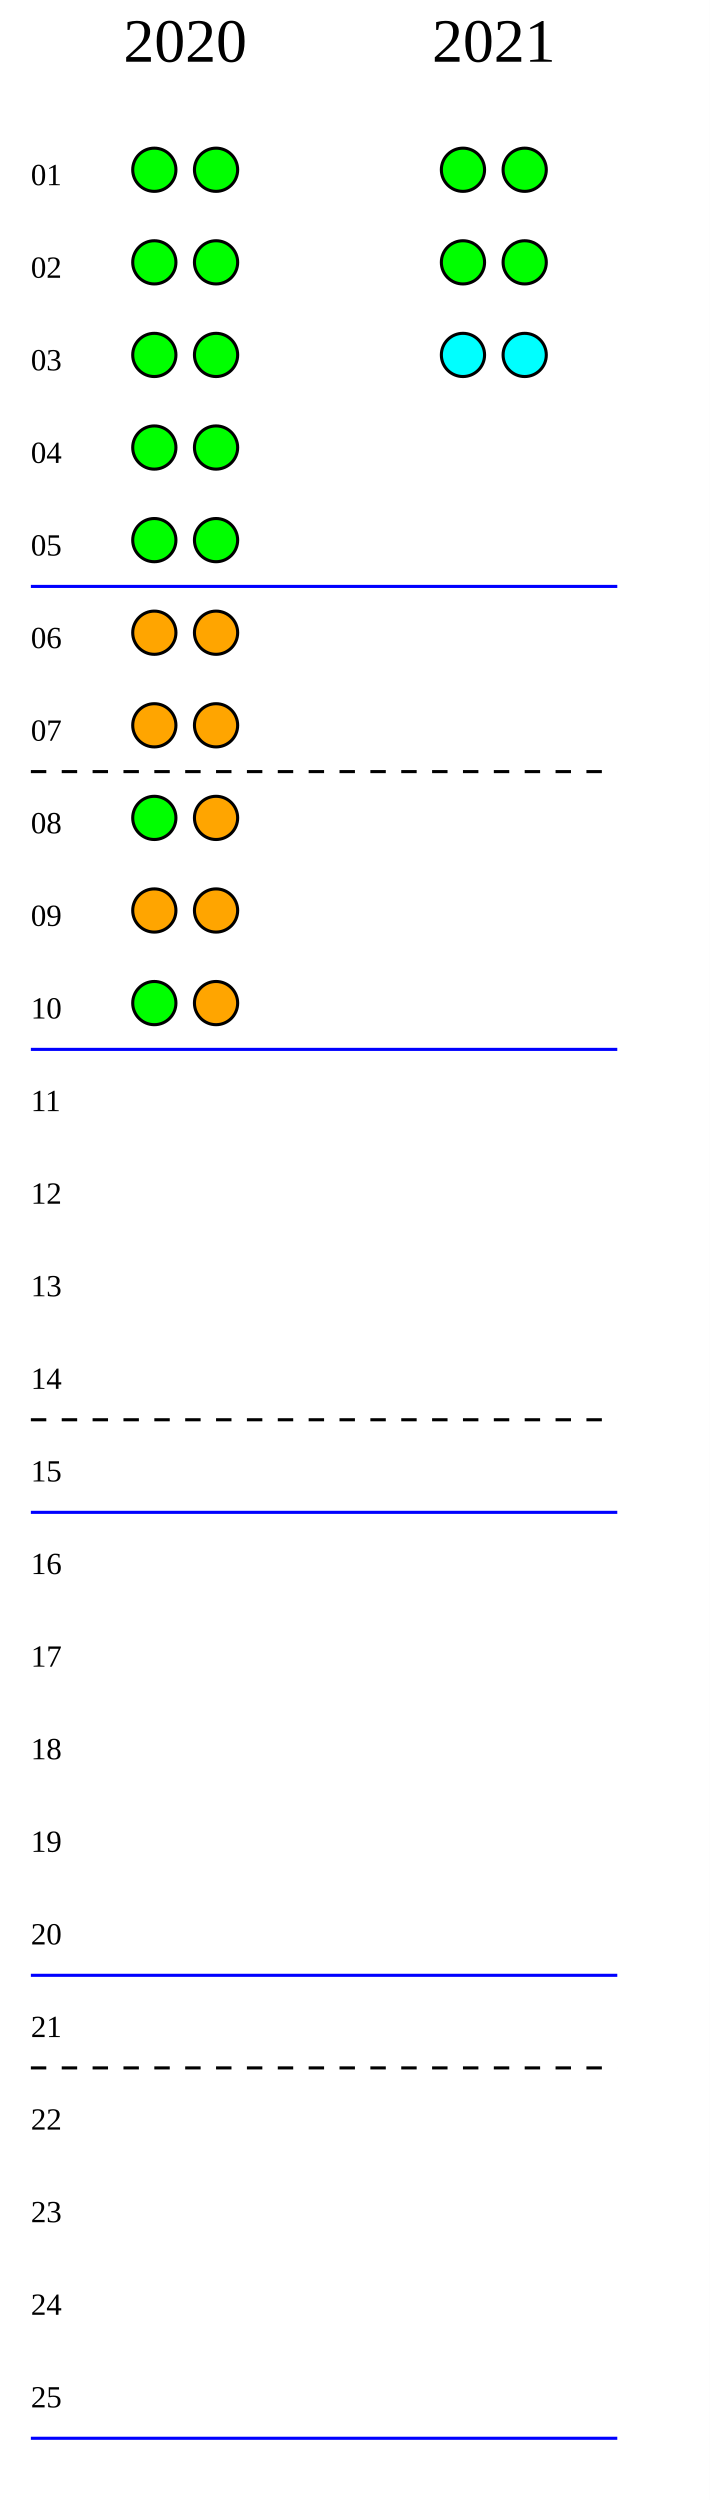
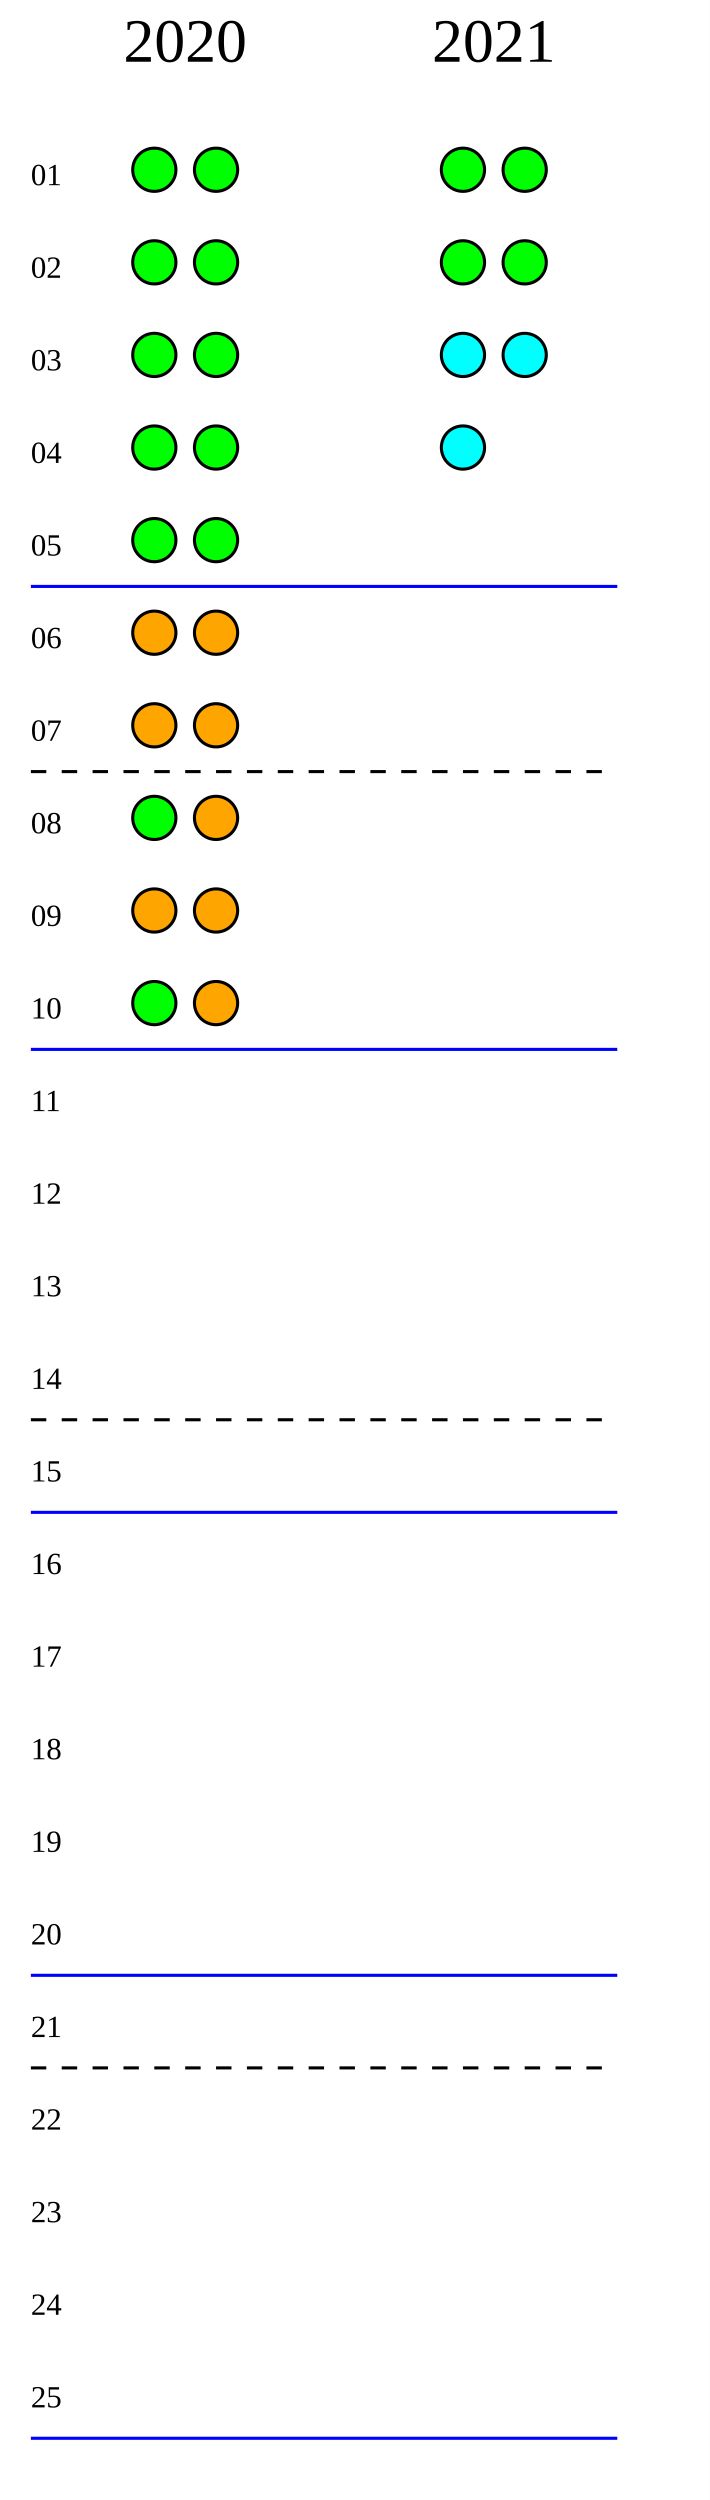
<svg xmlns="http://www.w3.org/2000/svg" height="810" viewBox="0 0 230 810" width="230">
  <rect fill="white" height="100%" width="100%" />
  <text font-size="20" text-anchor="middle" x="60" y="20">
2020
</text>
  <circle cx="50" cy="55" fill="lime" r="7" stroke="black" />
  <circle cx="70" cy="55" fill="lime" r="7" stroke="black" />
  <circle cx="50" cy="85" fill="lime" r="7" stroke="black" />
  <circle cx="70" cy="85" fill="lime" r="7" stroke="black" />
  <circle cx="50" cy="115" fill="lime" r="7" stroke="black" />
  <circle cx="70" cy="115" fill="lime" r="7" stroke="black" />
  <circle cx="50" cy="145" fill="lime" r="7" stroke="black" />
  <circle cx="70" cy="145" fill="lime" r="7" stroke="black" />
  <circle cx="50" cy="175" fill="lime" r="7" stroke="black" />
  <circle cx="70" cy="175" fill="lime" r="7" stroke="black" />
  <circle cx="50" cy="205" fill="orange" r="7" stroke="black" />
  <circle cx="70" cy="205" fill="orange" r="7" stroke="black" />
  <circle cx="50" cy="235" fill="orange" r="7" stroke="black" />
  <circle cx="70" cy="235" fill="orange" r="7" stroke="black" />
  <circle cx="50" cy="265" fill="lime" r="7" stroke="black" />
  <circle cx="70" cy="265" fill="orange" r="7" stroke="black" />
  <circle cx="50" cy="295" fill="orange" r="7" stroke="black" />
  <circle cx="70" cy="295" fill="orange" r="7" stroke="black" />
  <circle cx="50" cy="325" fill="lime" r="7" stroke="black" />
  <circle cx="70" cy="325" fill="orange" r="7" stroke="black" />
  <text font-size="20" text-anchor="middle" x="160" y="20">
2021
</text>
  <circle cx="150" cy="55" fill="lime" r="7" stroke="black" />
  <circle cx="170" cy="55" fill="lime" r="7" stroke="black" />
  <circle cx="150" cy="85" fill="lime" r="7" stroke="black" />
  <circle cx="170" cy="85" fill="lime" r="7" stroke="black" />
  <circle cx="150" cy="115" fill="cyan" r="7" stroke="black" />
  <circle cx="170" cy="115" fill="cyan" r="7" stroke="black" />
+   <circle cx="150" cy="145" fill="cyan" r="7" stroke="black" />
  <text font-size="10" x="10" y="60">
01
</text>
  <text font-size="10" x="10" y="90">
02
</text>
  <text font-size="10" x="10" y="120">
03
</text>
  <text font-size="10" x="10" y="150">
04
</text>
  <text font-size="10" x="10" y="180">
05
</text>
  <line stroke="blue" x1="10" x2="200" y1="190" y2="190" />
  <text font-size="10" x="10" y="210">
06
</text>
  <text font-size="10" x="10" y="240">
07
</text>
  <line stroke="black" stroke-dasharray="5,5" x1="10" x2="200" y1="250" y2="250" />
  <text font-size="10" x="10" y="270">
08
</text>
  <text font-size="10" x="10" y="300">
09
</text>
  <text font-size="10" x="10" y="330">
10
</text>
  <line stroke="blue" x1="10" x2="200" y1="340" y2="340" />
  <text font-size="10" x="10" y="360">
11
</text>
  <text font-size="10" x="10" y="390">
12
</text>
  <text font-size="10" x="10" y="420">
13
</text>
  <text font-size="10" x="10" y="450">
14
</text>
  <line stroke="black" stroke-dasharray="5,5" x1="10" x2="200" y1="460" y2="460" />
  <text font-size="10" x="10" y="480">
15
</text>
  <line stroke="blue" x1="10" x2="200" y1="490" y2="490" />
  <text font-size="10" x="10" y="510">
16
</text>
  <text font-size="10" x="10" y="540">
17
</text>
  <text font-size="10" x="10" y="570">
18
</text>
  <text font-size="10" x="10" y="600">
19
</text>
  <text font-size="10" x="10" y="630">
20
</text>
  <line stroke="blue" x1="10" x2="200" y1="640" y2="640" />
  <text font-size="10" x="10" y="660">
21
</text>
  <line stroke="black" stroke-dasharray="5,5" x1="10" x2="200" y1="670" y2="670" />
  <text font-size="10" x="10" y="690">
22
</text>
  <text font-size="10" x="10" y="720">
23
</text>
  <text font-size="10" x="10" y="750">
24
</text>
  <text font-size="10" x="10" y="780">
25
</text>
  <line stroke="blue" x1="10" x2="200" y1="790" y2="790" />
</svg>
